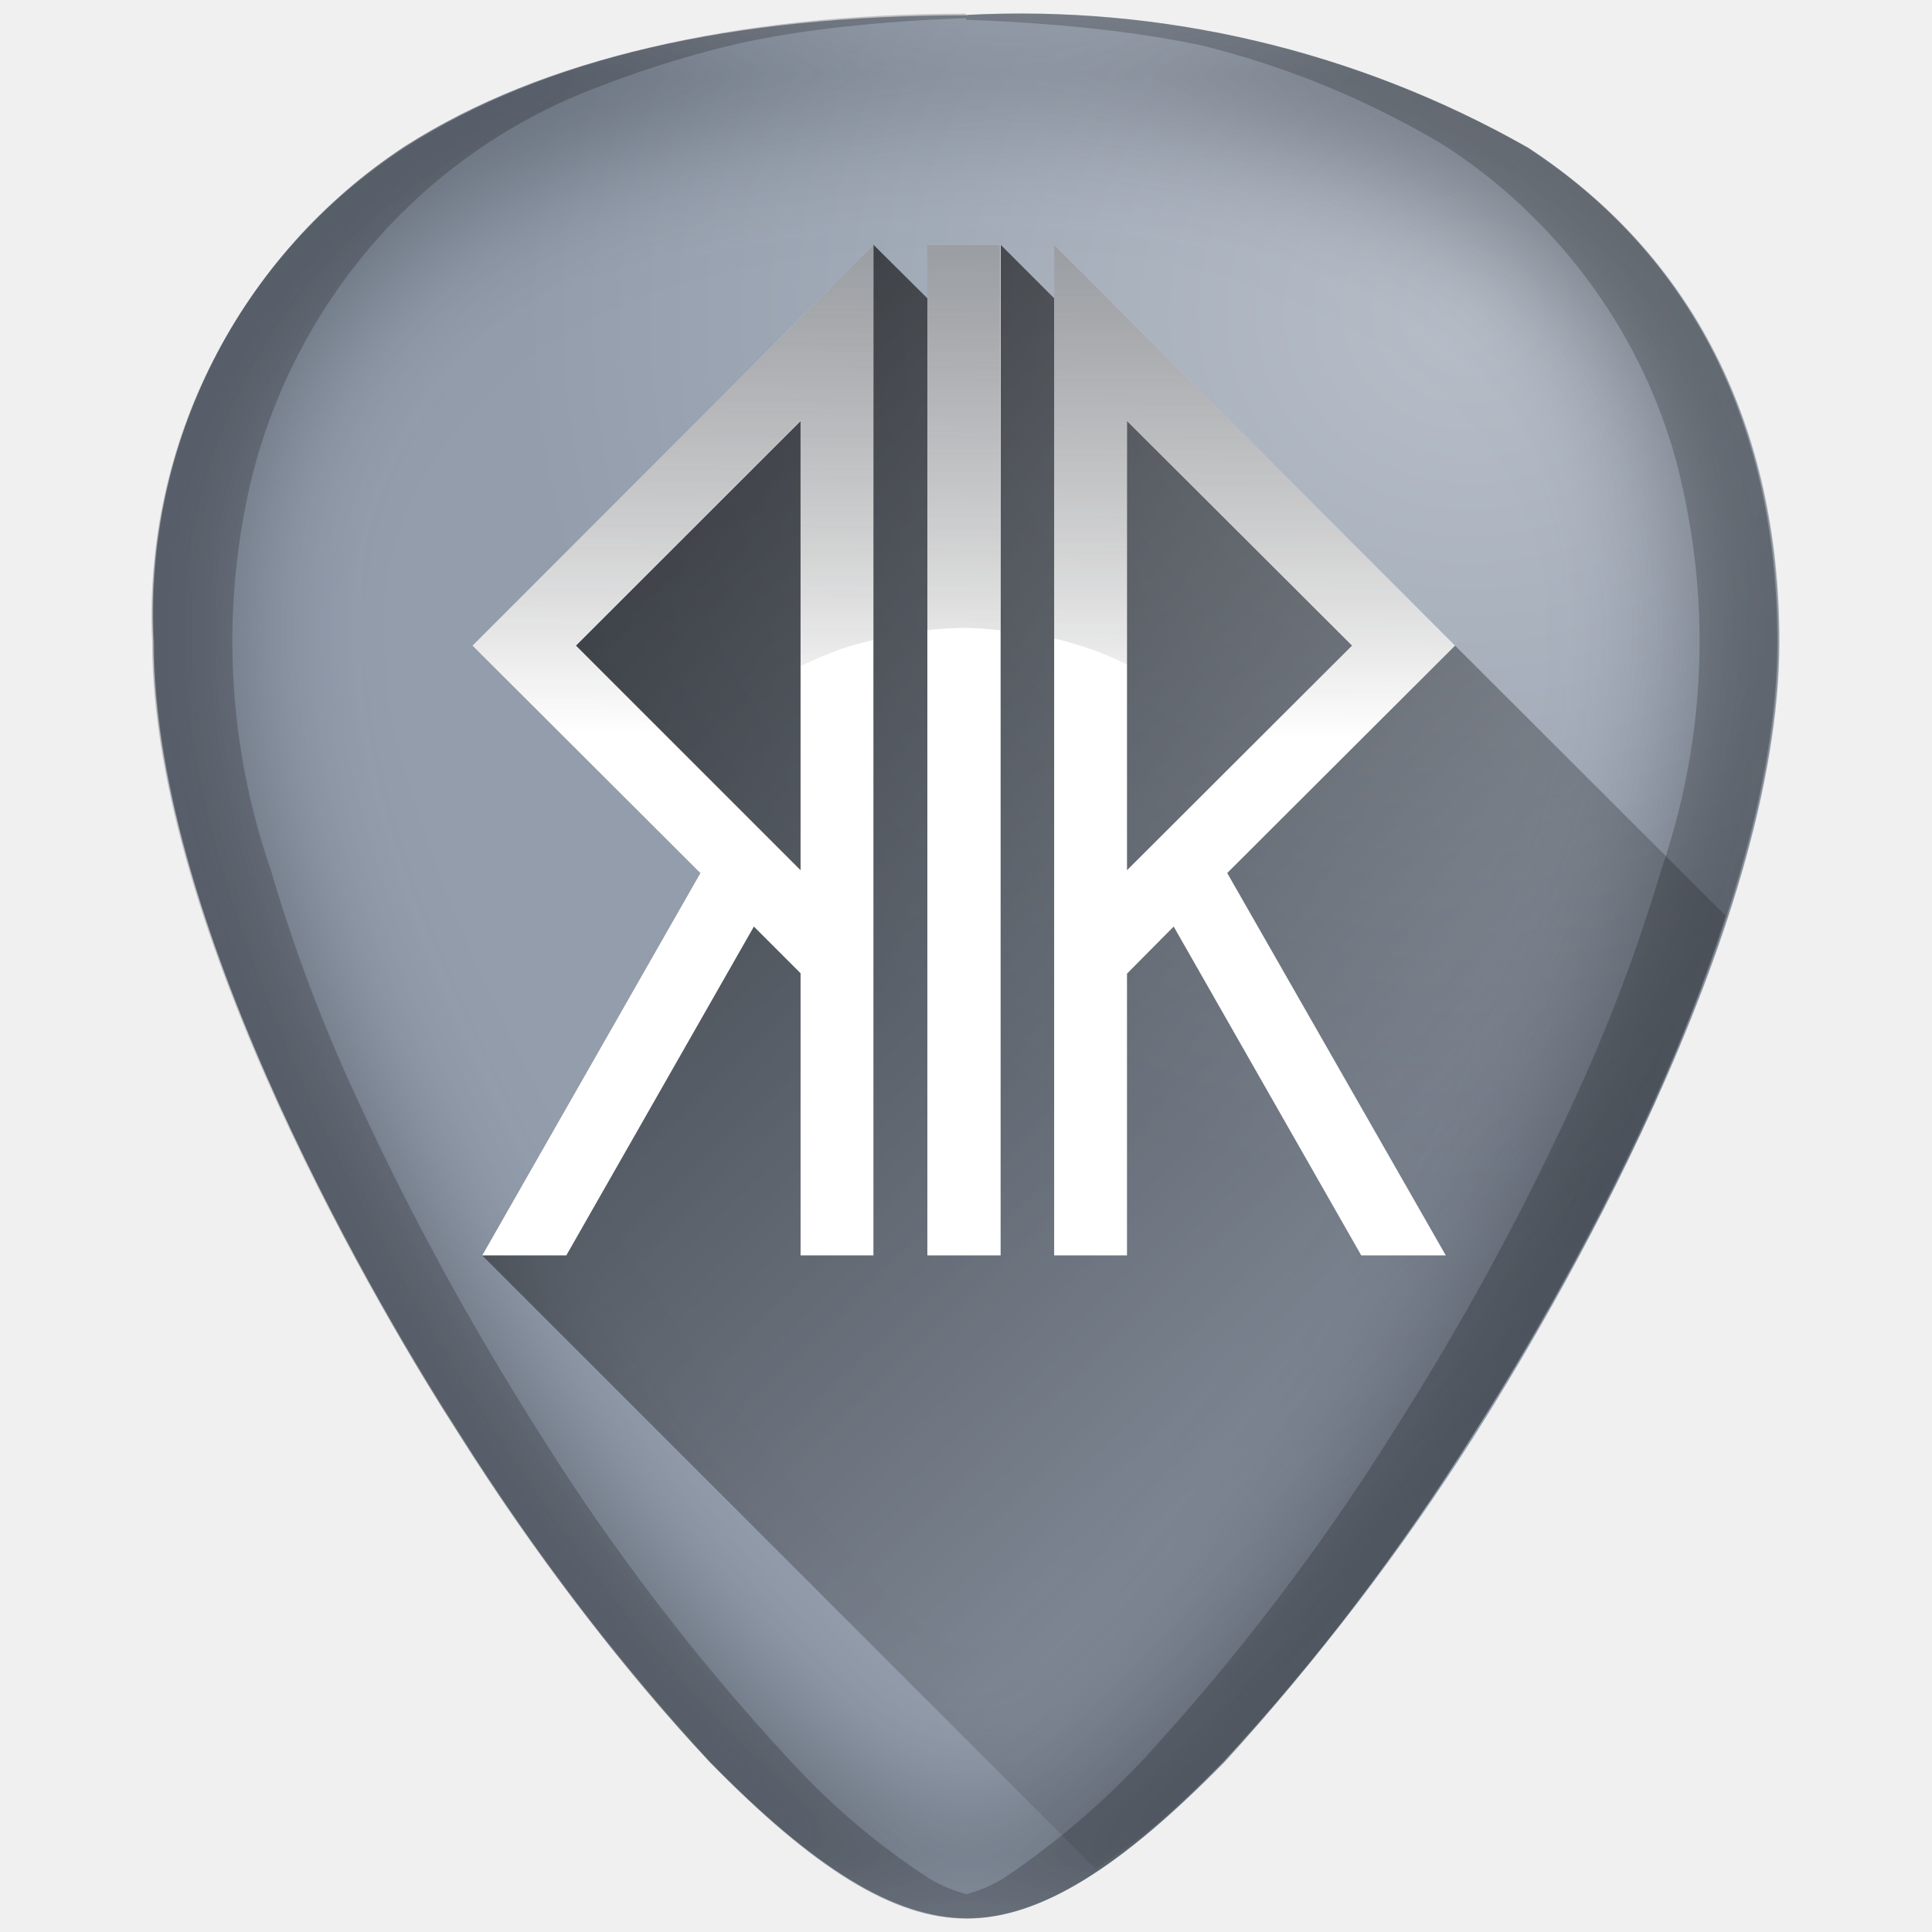
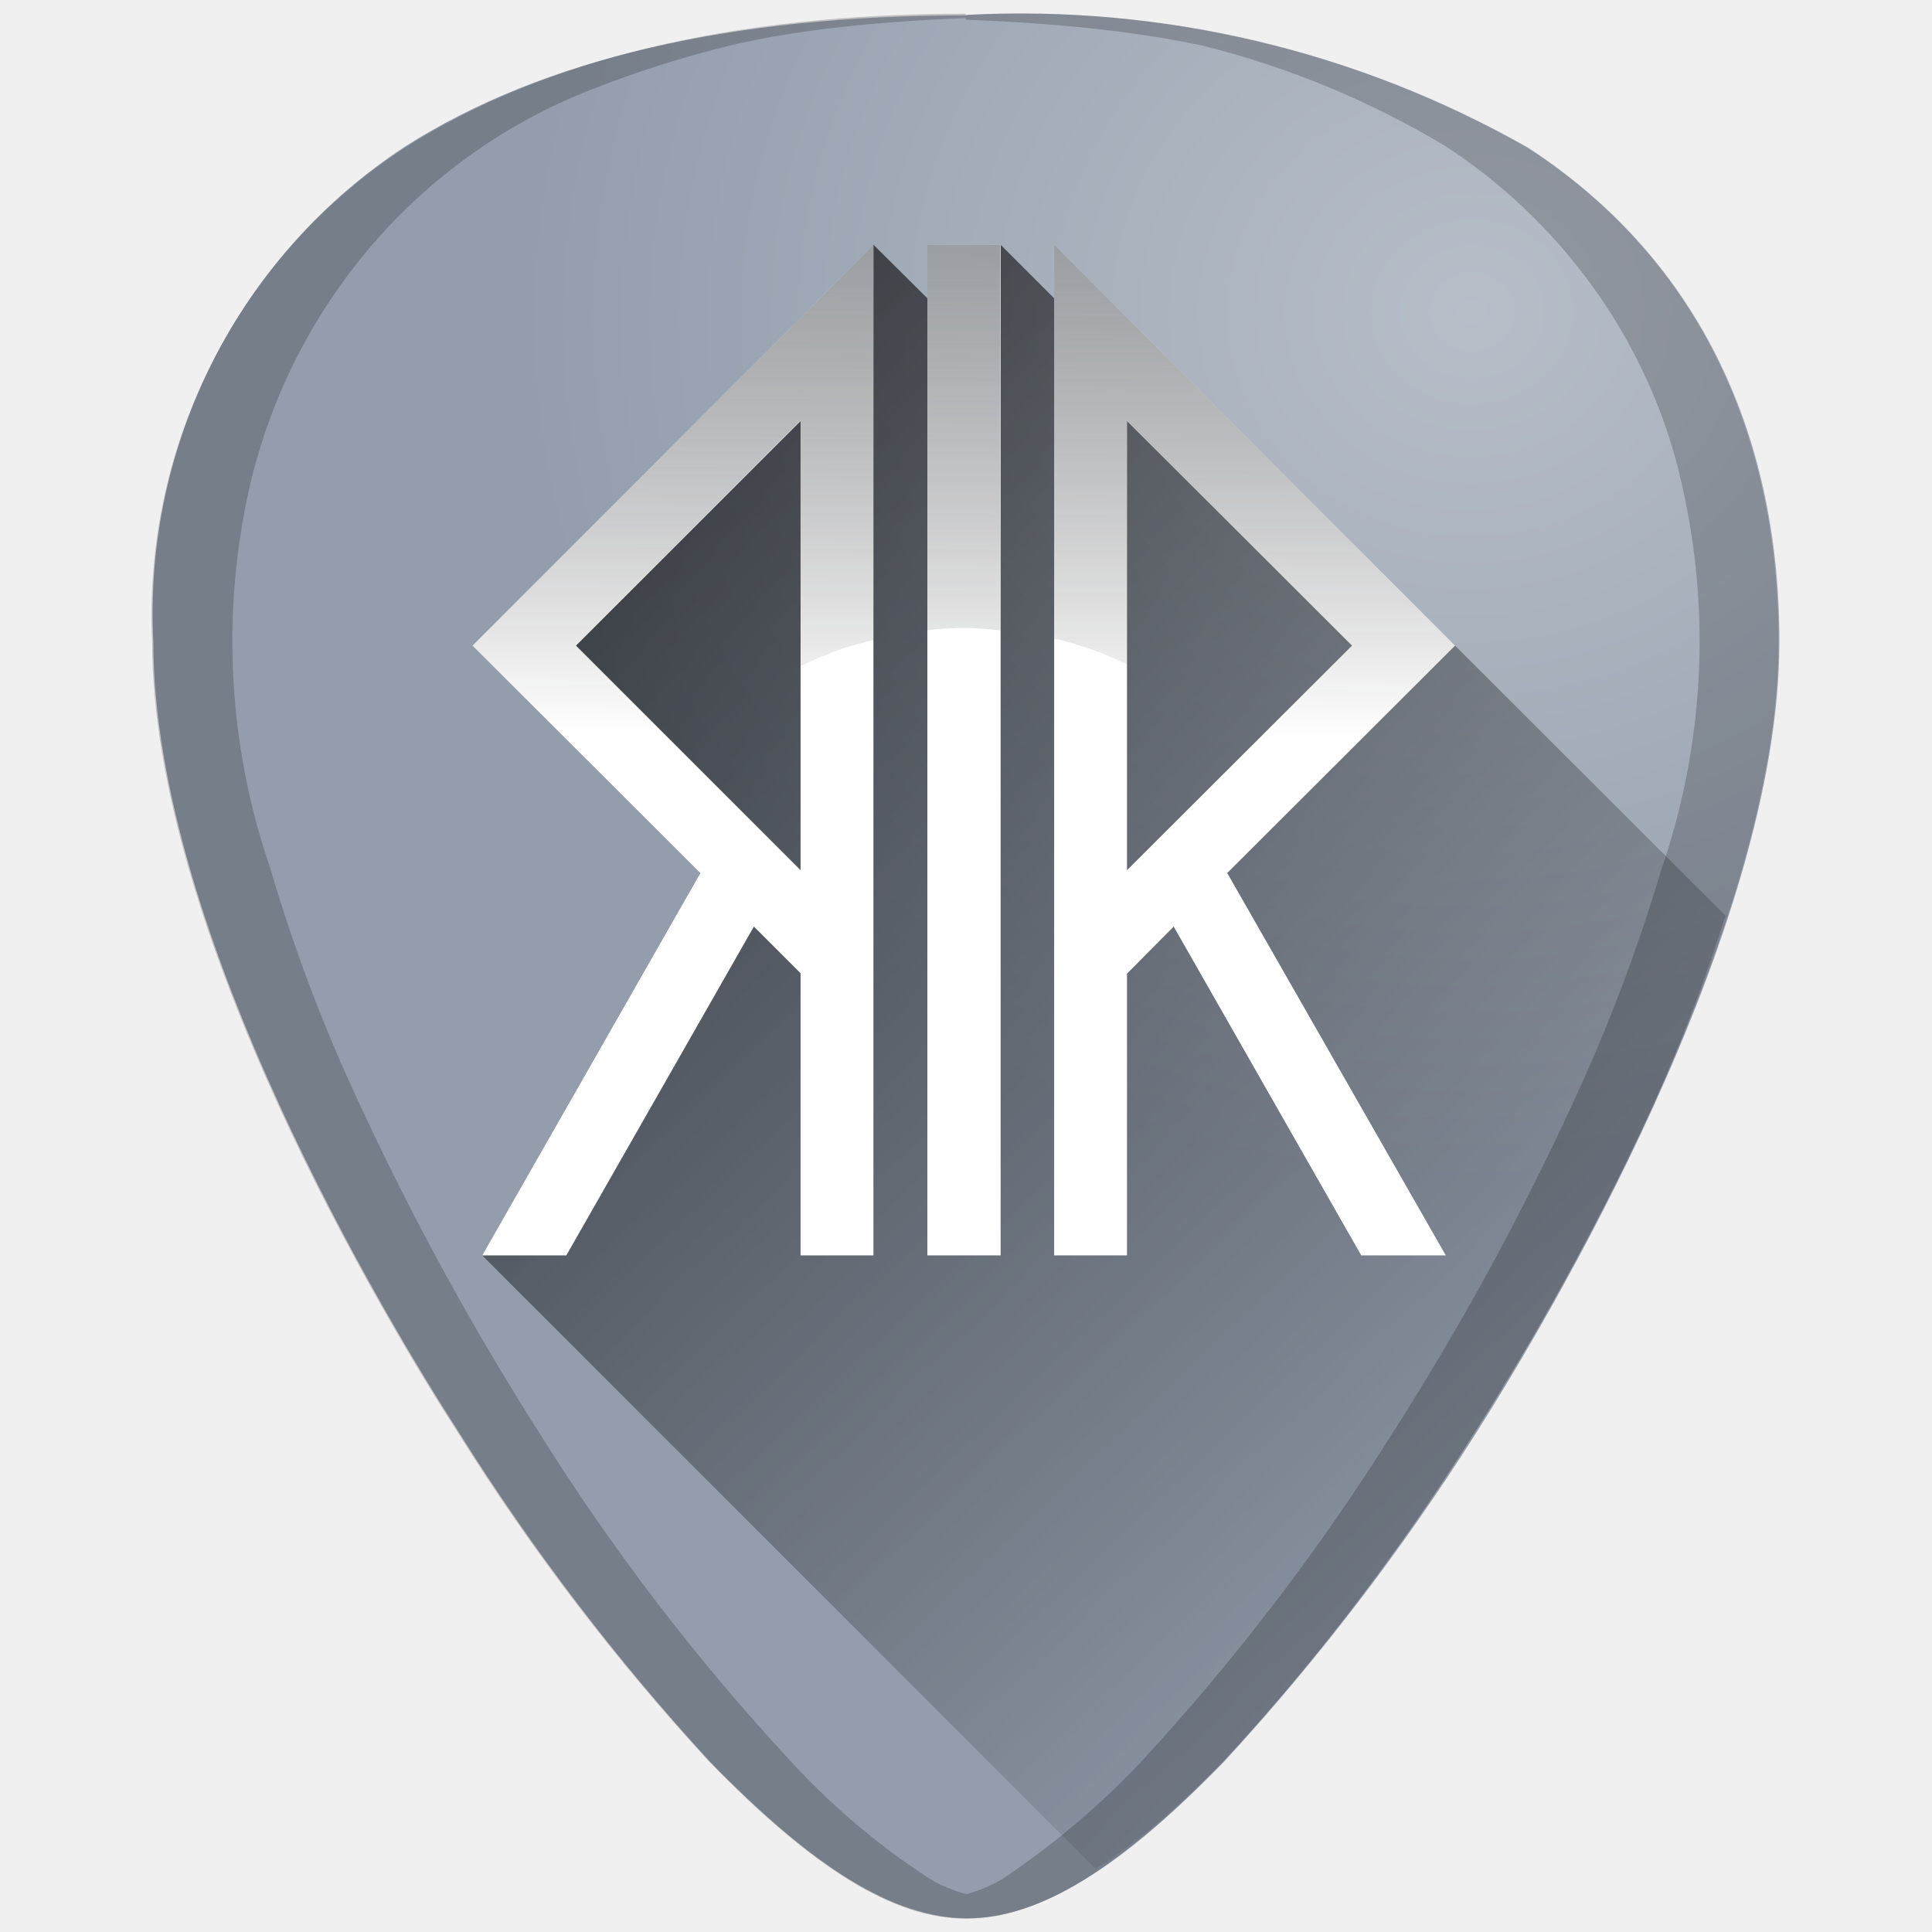
<svg xmlns="http://www.w3.org/2000/svg" xmlns:xlink="http://www.w3.org/1999/xlink" width="48" height="48">
  <defs>
-     <linearGradient id="d">
+     <linearGradient id="b">
      <stop offset="0" stop-color="#b7bec8" />
      <stop offset="1" stop-color="#939dac" />
    </linearGradient>
-     <linearGradient id="e">
+     <linearGradient id="c">
      <stop offset="0" stop-color="#373e48" stop-opacity=".84" />
      <stop offset="1" stop-opacity="0" />
    </linearGradient>
-     <linearGradient id="c">
+     <linearGradient id="a">
      <stop offset="0" />
      <stop offset="1" stop-opacity="0" />
    </linearGradient>
-     <linearGradient id="b">
-       <stop offset="0" stop-color="#fff" />
-       <stop offset="1" stop-color="#fcffff" stop-opacity="0" />
-     </linearGradient>
-     <linearGradient xlink:href="#c" id="i" x1="11.41" y1="7.73" x2="41.44" y2="39.26" gradientUnits="userSpaceOnUse" gradientTransform="translate(.01 -.02)" />
-     <clipPath id="g">
-       <path d="M-9.53.1c-1.54 0-2.78.28-3.69.86a3.67 3.67 0 0 0-1.65 3.26c0 1.91 1.53 4.47 2 5.2.54.85 1.13 1.61 1.65 2.16.69.7 1.22 1.03 1.7 1.03.47 0 1-.33 1.69-1.03A15.2 15.2 0 0 0-6.2 9.43c.47-.74 2-3.3 2-5.21 0-1.42-.56-2.54-1.64-3.25A6.75 6.75 0 0 0-9.53.1z" fill="url(#radialGradient987)" />
-     </clipPath>
-     <radialGradient xlink:href="#d" id="f" cx="9.68" cy="2.68" fx="9.68" fy="2.68" r="5.35" gradientTransform="matrix(.25006 4.03852 -4.41595 .27343 46.02 -32.07)" gradientUnits="userSpaceOnUse" />
-     <linearGradient id="a">
-       <stop offset="0" stop-color="#b7bec8" />
-       <stop offset="1" stop-color="#535d6c" />
-     </linearGradient>
-     <filter id="h" x="-.12" width="1.23" y="-.1" height="1.2" color-interpolation-filters="sRGB">
-       <feGaussianBlur stdDeviation=".52" />
-     </filter>
-     <linearGradient xlink:href="#e" id="j" gradientUnits="userSpaceOnUse" x1="21.69" y1="6.1" x2="21.6" y2="18.28" />
-     <linearGradient xlink:href="#e" id="k" gradientUnits="userSpaceOnUse" x1="21.69" y1="6.1" x2="21.6" y2="18.28" />
-     <linearGradient xlink:href="#e" id="l" gradientUnits="userSpaceOnUse" x1="21.69" y1="6.1" x2="21.6" y2="18.28" />
-     <linearGradient xlink:href="#e" id="m" gradientUnits="userSpaceOnUse" x1="21.69" y1="6.1" x2="21.6" y2="18.28" />
+     <linearGradient xlink:href="#a" id="e" x1="11.41" y1="7.73" x2="41.44" y2="39.26" gradientUnits="userSpaceOnUse" gradientTransform="translate(.01 -.02)" />
+     <radialGradient xlink:href="#b" id="d" cx="9.68" cy="2.68" fx="9.68" fy="2.68" r="5.35" gradientTransform="matrix(.25006 4.03852 -4.41595 .27343 46.02 -32.07)" gradientUnits="userSpaceOnUse" />
+     <linearGradient xlink:href="#c" id="f" gradientUnits="userSpaceOnUse" x1="21.69" y1="6.1" x2="21.6" y2="18.28" />
+     <linearGradient xlink:href="#c" id="g" gradientUnits="userSpaceOnUse" x1="21.69" y1="6.1" x2="21.6" y2="18.28" />
+     <linearGradient xlink:href="#c" id="h" gradientUnits="userSpaceOnUse" x1="21.69" y1="6.1" x2="21.6" y2="18.28" />
+     <linearGradient xlink:href="#c" id="i" gradientUnits="userSpaceOnUse" x1="21.69" y1="6.1" x2="21.6" y2="18.28" />
  </defs>
  <path d="M-59.66 28.94h.37l-.35-.61a11.58 14.38 0 0 1-.02.6z" fill="#483737" />
-   <path d="M24.03.38c-5.82 0-10.5 1.06-13.95 3.25a13.87 13.87 0 0 0-6.27 12.32c0 7.22 5.82 16.9 7.6 19.65a55.85 55.85 0 0 0 6.23 8.17c2.57 2.64 4.57 3.89 6.39 3.89 1.81 0 3.82-1.25 6.39-3.9a57.44 57.44 0 0 0 6.23-8.12c1.78-2.8 7.56-12.47 7.56-19.7 0-5.36-2.15-9.6-6.24-12.27A25.51 25.51 0 0 0 24.03.37z" fill="url(#f)" />
-   <path transform="matrix(3.77953 0 0 3.77953 60.03 0)" clip-path="url(#g)" d="M-9.53.1c-1.54 0-2.78.28-3.69.86a3.67 3.67 0 0 0-1.65 3.26c0 1.91 1.53 4.47 2 5.2.54.85 1.13 1.61 1.65 2.16.69.7 1.22 1.03 1.7 1.03.47 0 1-.33 1.68-1.03a15.2 15.2 0 0 0 1.65-2.15c.47-.74 2-3.3 2-5.21 0-1.42-.56-2.54-1.65-3.25A6.75 6.75 0 0 0-9.53.1z" fill="none" stroke="#373e48" stroke-width=".55" stroke-linejoin="round" filter="url(#h)" />
+   <path d="M24.03.38c-5.82 0-10.5 1.06-13.95 3.25a13.87 13.87 0 0 0-6.27 12.32c0 7.22 5.82 16.9 7.6 19.65a55.85 55.85 0 0 0 6.23 8.17c2.57 2.64 4.57 3.89 6.39 3.89 1.81 0 3.82-1.25 6.39-3.9a57.44 57.44 0 0 0 6.23-8.12c1.78-2.8 7.56-12.47 7.56-19.7 0-5.36-2.15-9.6-6.24-12.27A25.51 25.51 0 0 0 24.03.37z" fill="url(#d)" />
  <path d="M24 .34c-5.82 0-10.5 1.14-13.94 3.33a13.87 13.87 0 0 0-6.28 12.28c0 7.22 5.82 16.9 7.6 19.65a55.85 55.85 0 0 0 6.24 8.17c2.57 2.64 4.57 3.9 6.38 3.9 1.82 0 3.82-1.26 6.39-3.9a55.85 55.85 0 0 0 6.24-8.17c1.77-2.75 7.56-12.43 7.56-19.65 0-5.37-2.16-9.64-6.24-12.28A25.51 25.51 0 0 0 24 .37zm0 .15c2.12.08 4.12.27 5.86.64a22 22 0 0 1 6.05 2.5 13.8 13.8 0 0 1 4.68 5.14c.53 1.02.95 2.12 1.21 3.33a17.42 17.42 0 0 1-.53 9.52 42.41 42.41 0 0 1-2.19 5.78 68 68 0 0 1-4.46 8.17 55.85 55.85 0 0 1-6.23 8.16 20.05 20.05 0 0 1-3.48 2.95 3.63 3.63 0 0 1-.9.38 3.63 3.63 0 0 1-.91-.38 18 18 0 0 1-3.48-2.95 54.46 54.46 0 0 1-6.24-8.16 69.54 69.54 0 0 1-4.46-8.17 40.6 40.6 0 0 1-2.19-5.78 17.39 17.39 0 0 1-.53-9.52 14.1 14.1 0 0 1 3.18-6.17 13.8 13.8 0 0 1 5.48-3.77 26.3 26.3 0 0 1 3.28-1.03C19.88.72 21.92.53 24 .45z" opacity=".2" />
-   <path d="M27.22 46.43c.98-.63 2-1.47 3.16-2.67 2-2.08 4.22-4.97 6.25-8.16.89-1.4 2.79-4.5 4.46-8.17a45.89 45.89 0 0 0 1.78-4.68l-6.72-6.71-9.35-8.02-1.94-1.94-1.57 1.58-1.59-1.58-7.4 9.96 3.1 5.65-5.42 9.5z" opacity=".7" fill="url(#i)" />
+   <path d="M27.22 46.43c.98-.63 2-1.47 3.16-2.67 2-2.08 4.22-4.97 6.25-8.16.89-1.4 2.79-4.5 4.46-8.17a45.89 45.89 0 0 0 1.78-4.68l-6.72-6.71-9.35-8.02-1.94-1.94-1.57 1.58-1.59-1.58-7.4 9.96 3.1 5.65-5.42 9.5z" opacity=".7" fill="url(#e)" />
  <path d="M21.7 6.08l-9.96 9.96 5.66 5.65-5.42 9.5h2.09l4.66-8.17 1.16 1.16v7.01h1.81zm1.34 0v25.11h1.82V6.08zm3.15 0v25.11H28v-7l1.16-1.17 4.66 8.17h2.1l-5.43-9.5 5.66-5.65zm-6.3 4.38v11.16l-5.58-5.58zm8.11 0l5.59 5.58L28 21.62z" fill="#fff" />
-   <g transform="translate(.01 -.02)" fill="url(#j)" opacity=".6">
-     <path d="M24.84 15.68V6.1h-1.81v9.58a11.58 14.38 0 0 1 .15-.02 11.58 14.38 0 0 1 .82-.04 11.58 14.38 0 0 1 .84.06z" fill="url(#k)" />
-     <path d="M32.26 19.93l3.88-3.87-9.96-9.96v9.79a11.58 14.38 0 0 1 .12.02 11.58 14.38 0 0 1 1.12.36 11.58 14.38 0 0 1 .57.26v-6.05l5.58 5.58-2.54 2.54a11.58 14.38 0 0 1 .43.4 11.58 14.38 0 0 1 .8.93z" fill="url(#l)" />
-     <path d="M21.69 6.1l-9.96 9.96L15.69 20a11.58 14.38 0 0 1 .24-.32 11.58 14.38 0 0 1 .87-.95 11.58 14.38 0 0 1 .1-.08l-2.6-2.6 5.58-5.58v6.1a11.58 14.38 0 0 1 1.02-.43 11.58 14.38 0 0 1 .79-.22z" fill="url(#m)" />
+   <g transform="translate(.01 -.02)" fill="url(#f)" opacity=".6">
+     <path d="M24.84 15.68V6.1h-1.81v9.58a11.58 14.38 0 0 1 .15-.02 11.58 14.38 0 0 1 .82-.04 11.58 14.38 0 0 1 .84.06z" fill="url(#g)" />
+     <path d="M32.26 19.93l3.88-3.87-9.96-9.96v9.79a11.58 14.38 0 0 1 .12.02 11.58 14.38 0 0 1 1.12.36 11.58 14.38 0 0 1 .57.26v-6.05l5.58 5.58-2.54 2.54a11.58 14.38 0 0 1 .43.4 11.58 14.38 0 0 1 .8.93z" fill="url(#h)" />
+     <path d="M21.69 6.1l-9.96 9.96L15.69 20a11.58 14.38 0 0 1 .24-.32 11.58 14.38 0 0 1 .87-.95 11.58 14.38 0 0 1 .1-.08l-2.6-2.6 5.58-5.58v6.1a11.58 14.38 0 0 1 1.02-.43 11.58 14.38 0 0 1 .79-.22z" fill="url(#i)" />
  </g>
</svg>
